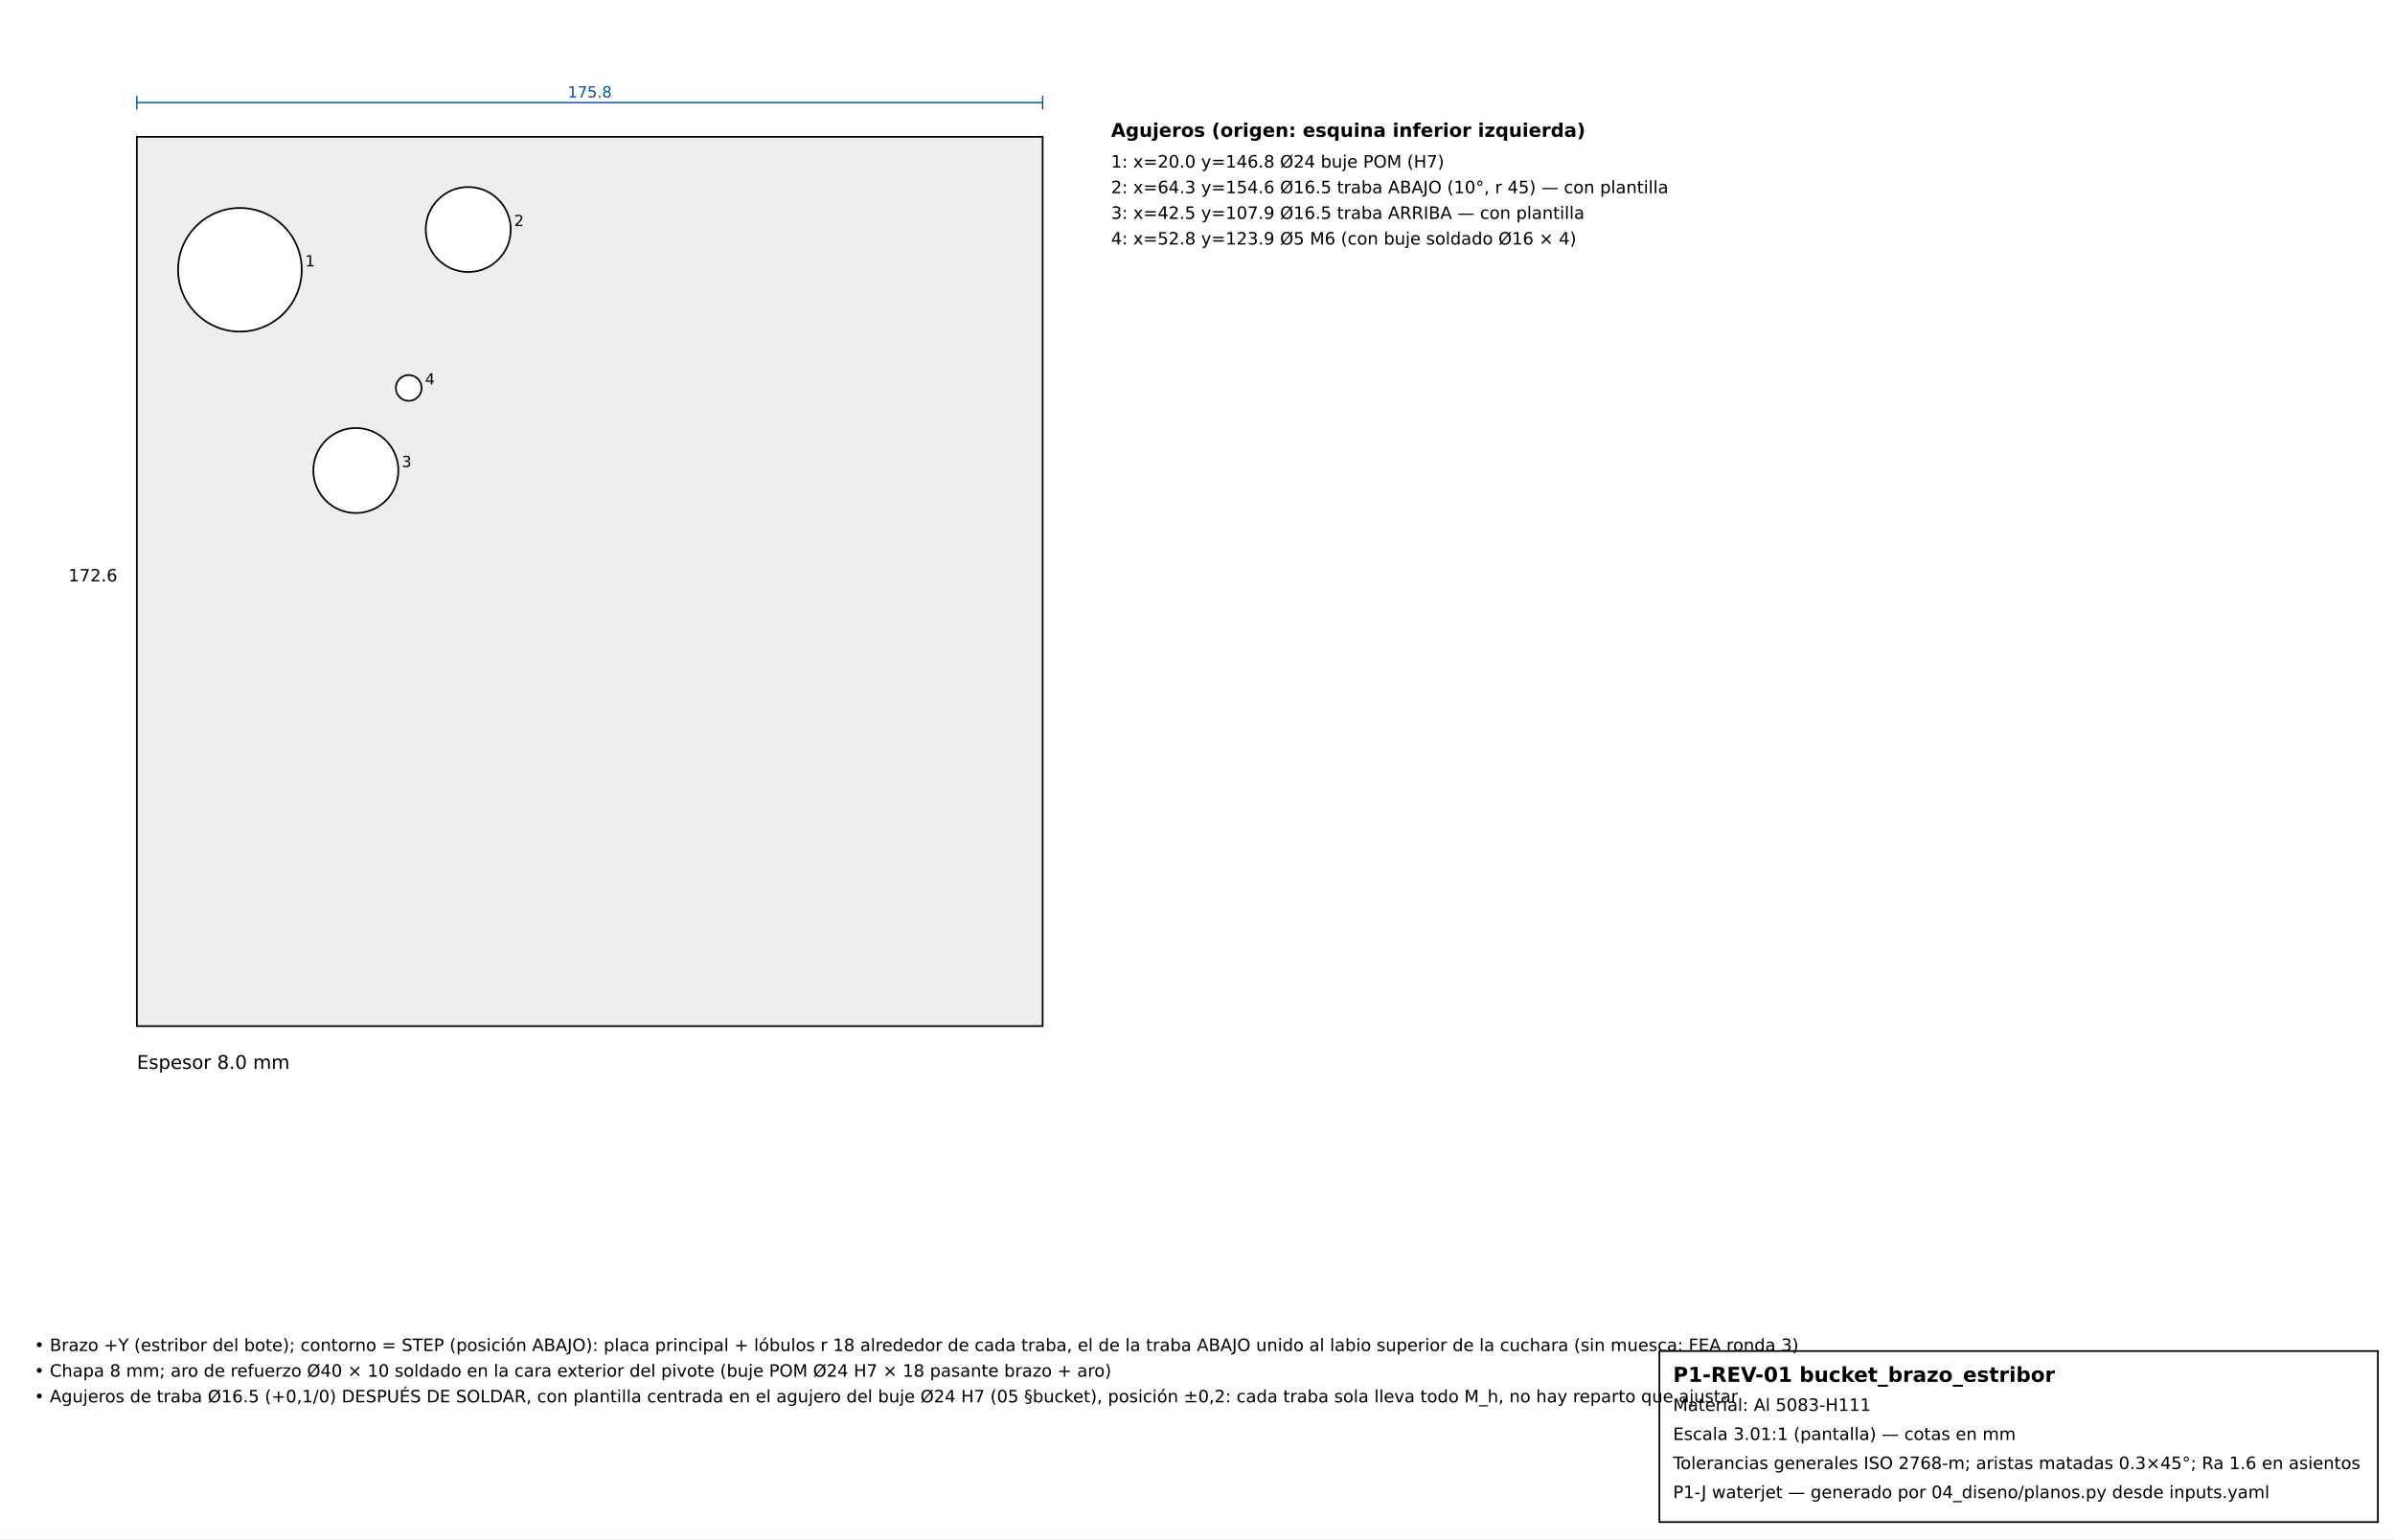
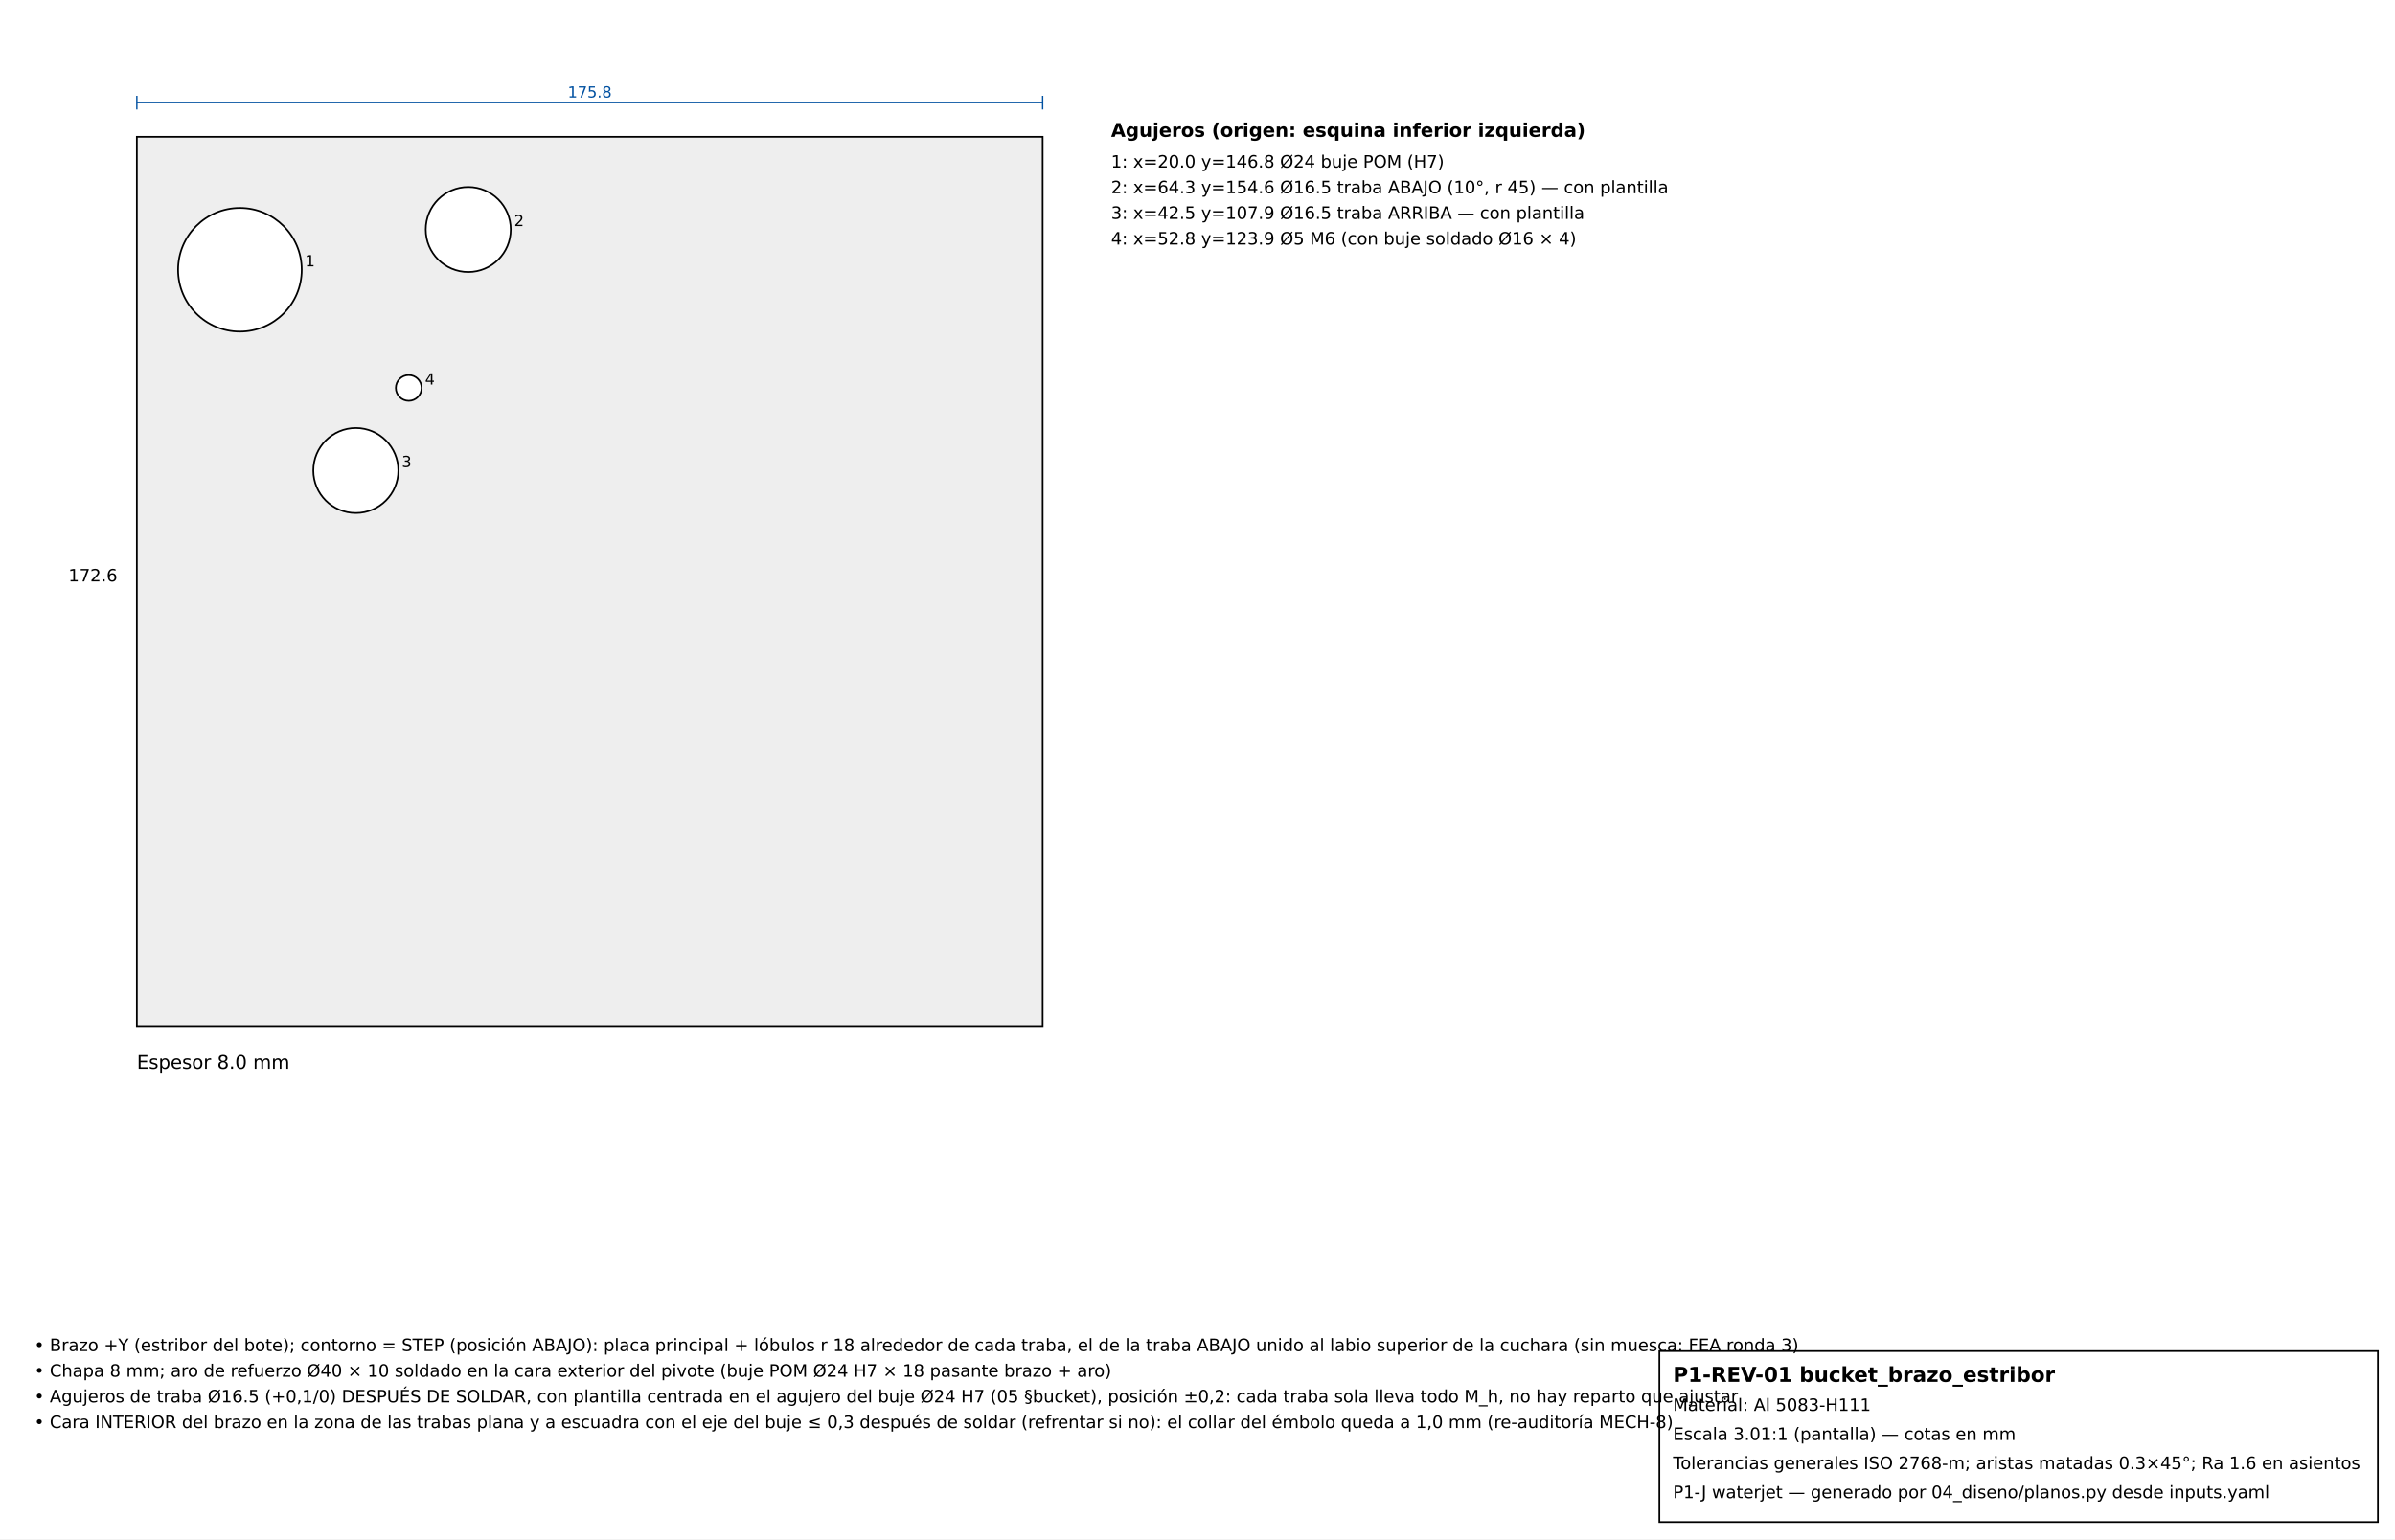
<svg xmlns="http://www.w3.org/2000/svg" baseProfile="full" height="900" version="1.1" width="1400">
  <defs />
  <rect fill="white" height="900" width="1400" x="0" y="0" />
  <rect fill="#eeeeee" height="520.0" stroke="black" width="529.485" x="80" y="80" />
  <circle cx="140.238" cy="157.75" fill="white" r="36.143" stroke="black" />
  <text font-family="DejaVu Sans" font-size="9" x="178.381" y="155.75">1</text>
  <circle cx="273.714" cy="134.214" fill="white" r="24.848" stroke="black" />
  <text font-family="DejaVu Sans" font-size="9" x="300.562" y="132.214">2</text>
  <circle cx="208.006" cy="275.127" fill="white" r="24.848" stroke="black" />
  <text font-family="DejaVu Sans" font-size="9" x="234.854" y="273.127">3</text>
  <circle cx="238.926" cy="226.852" fill="white" r="7.53" stroke="black" />
  <text font-family="DejaVu Sans" font-size="9" x="248.456" y="224.852">4</text>
  <text font-family="DejaVu Sans" font-size="11" font-weight="bold" x="649.485" y="80">Agujeros (origen: esquina inferior izquierda)</text>
  <text font-family="DejaVu Sans" font-size="10" x="649.485" y="98">1: x=20.0  y=146.8  Ø24  buje POM (H7)</text>
  <text font-family="DejaVu Sans" font-size="10" x="649.485" y="113">2: x=64.3  y=154.6  Ø16.5  traba ABAJO (10°, r 45) — con plantilla</text>
  <text font-family="DejaVu Sans" font-size="10" x="649.485" y="128">3: x=42.5  y=107.9  Ø16.5  traba ARRIBA — con plantilla</text>
  <text font-family="DejaVu Sans" font-size="10" x="649.485" y="143">4: x=52.8  y=123.9  Ø5  M6 (con buje soldado Ø16 × 4)</text>
  <line stroke="#0050a0" stroke-width="0.8" x1="80" x2="609.485" y1="60" y2="60" />
  <line stroke="#0050a0" stroke-width="0.8" x1="80" x2="80" y1="56" y2="64" />
  <line stroke="#0050a0" stroke-width="0.8" x1="609.485" x2="609.485" y1="56" y2="64" />
  <text fill="#0050a0" font-family="DejaVu Sans" font-size="9" text-anchor="middle" x="344.743" y="57">175.8</text>
  <text font-family="DejaVu Sans" font-size="10" x="40" y="340.0">172.6</text>
  <text font-family="DejaVu Sans" font-size="11" x="80" y="625.0">Espesor 8.0 mm</text>
  <g font-family="DejaVu Sans" font-size="11">
    <rect fill="none" height="100" stroke="black" width="420" x="970" y="790" />
    <text font-size="12" font-weight="bold" x="978" y="808">P1-REV-01  bucket_brazo_estribor</text>
    <text font-size="10" font-weight="normal" x="978" y="825">Material: Al 5083-H111</text>
    <text font-size="10" font-weight="normal" x="978" y="842">Escala 3.01:1 (pantalla)  —  cotas en mm</text>
    <text font-size="10" font-weight="normal" x="978" y="859">Tolerancias generales ISO 2768-m; aristas matadas 0.3×45°; Ra 1.6 en asientos</text>
    <text font-size="10" font-weight="normal" x="978" y="876">P1-J waterjet — generado por 04_diseno/planos.py desde inputs.yaml</text>
    <text font-size="10" x="20" y="790">• Brazo +Y (estribor del bote); contorno = STEP (posición ABAJO): placa principal + lóbulos r 18 alrededor de cada traba, el de la traba ABAJO unido al labio superior de la cuchara (sin muesca: FEA ronda 3)</text>
    <text font-size="10" x="20" y="805">• Chapa 8 mm; aro de refuerzo Ø40 × 10 soldado en la cara exterior del pivote (buje POM Ø24 H7 × 18 pasante brazo + aro)</text>
    <text font-size="10" x="20" y="820">• Agujeros de traba Ø16.5 (+0,1/0) DESPUÉS DE SOLDAR, con plantilla centrada en el agujero del buje Ø24 H7 (05 §bucket), posición ±0,2: cada traba sola lleva todo M_h, no hay reparto que ajustar</text>
+     <text font-size="10" x="20" y="835">• Cara INTERIOR del brazo en la zona de las trabas plana y a escuadra con el eje del buje ≤ 0,3 después de soldar (refrentar si no): el collar del émbolo queda a 1,0 mm (re-auditoría MECH-8)</text>
  </g>
</svg>
